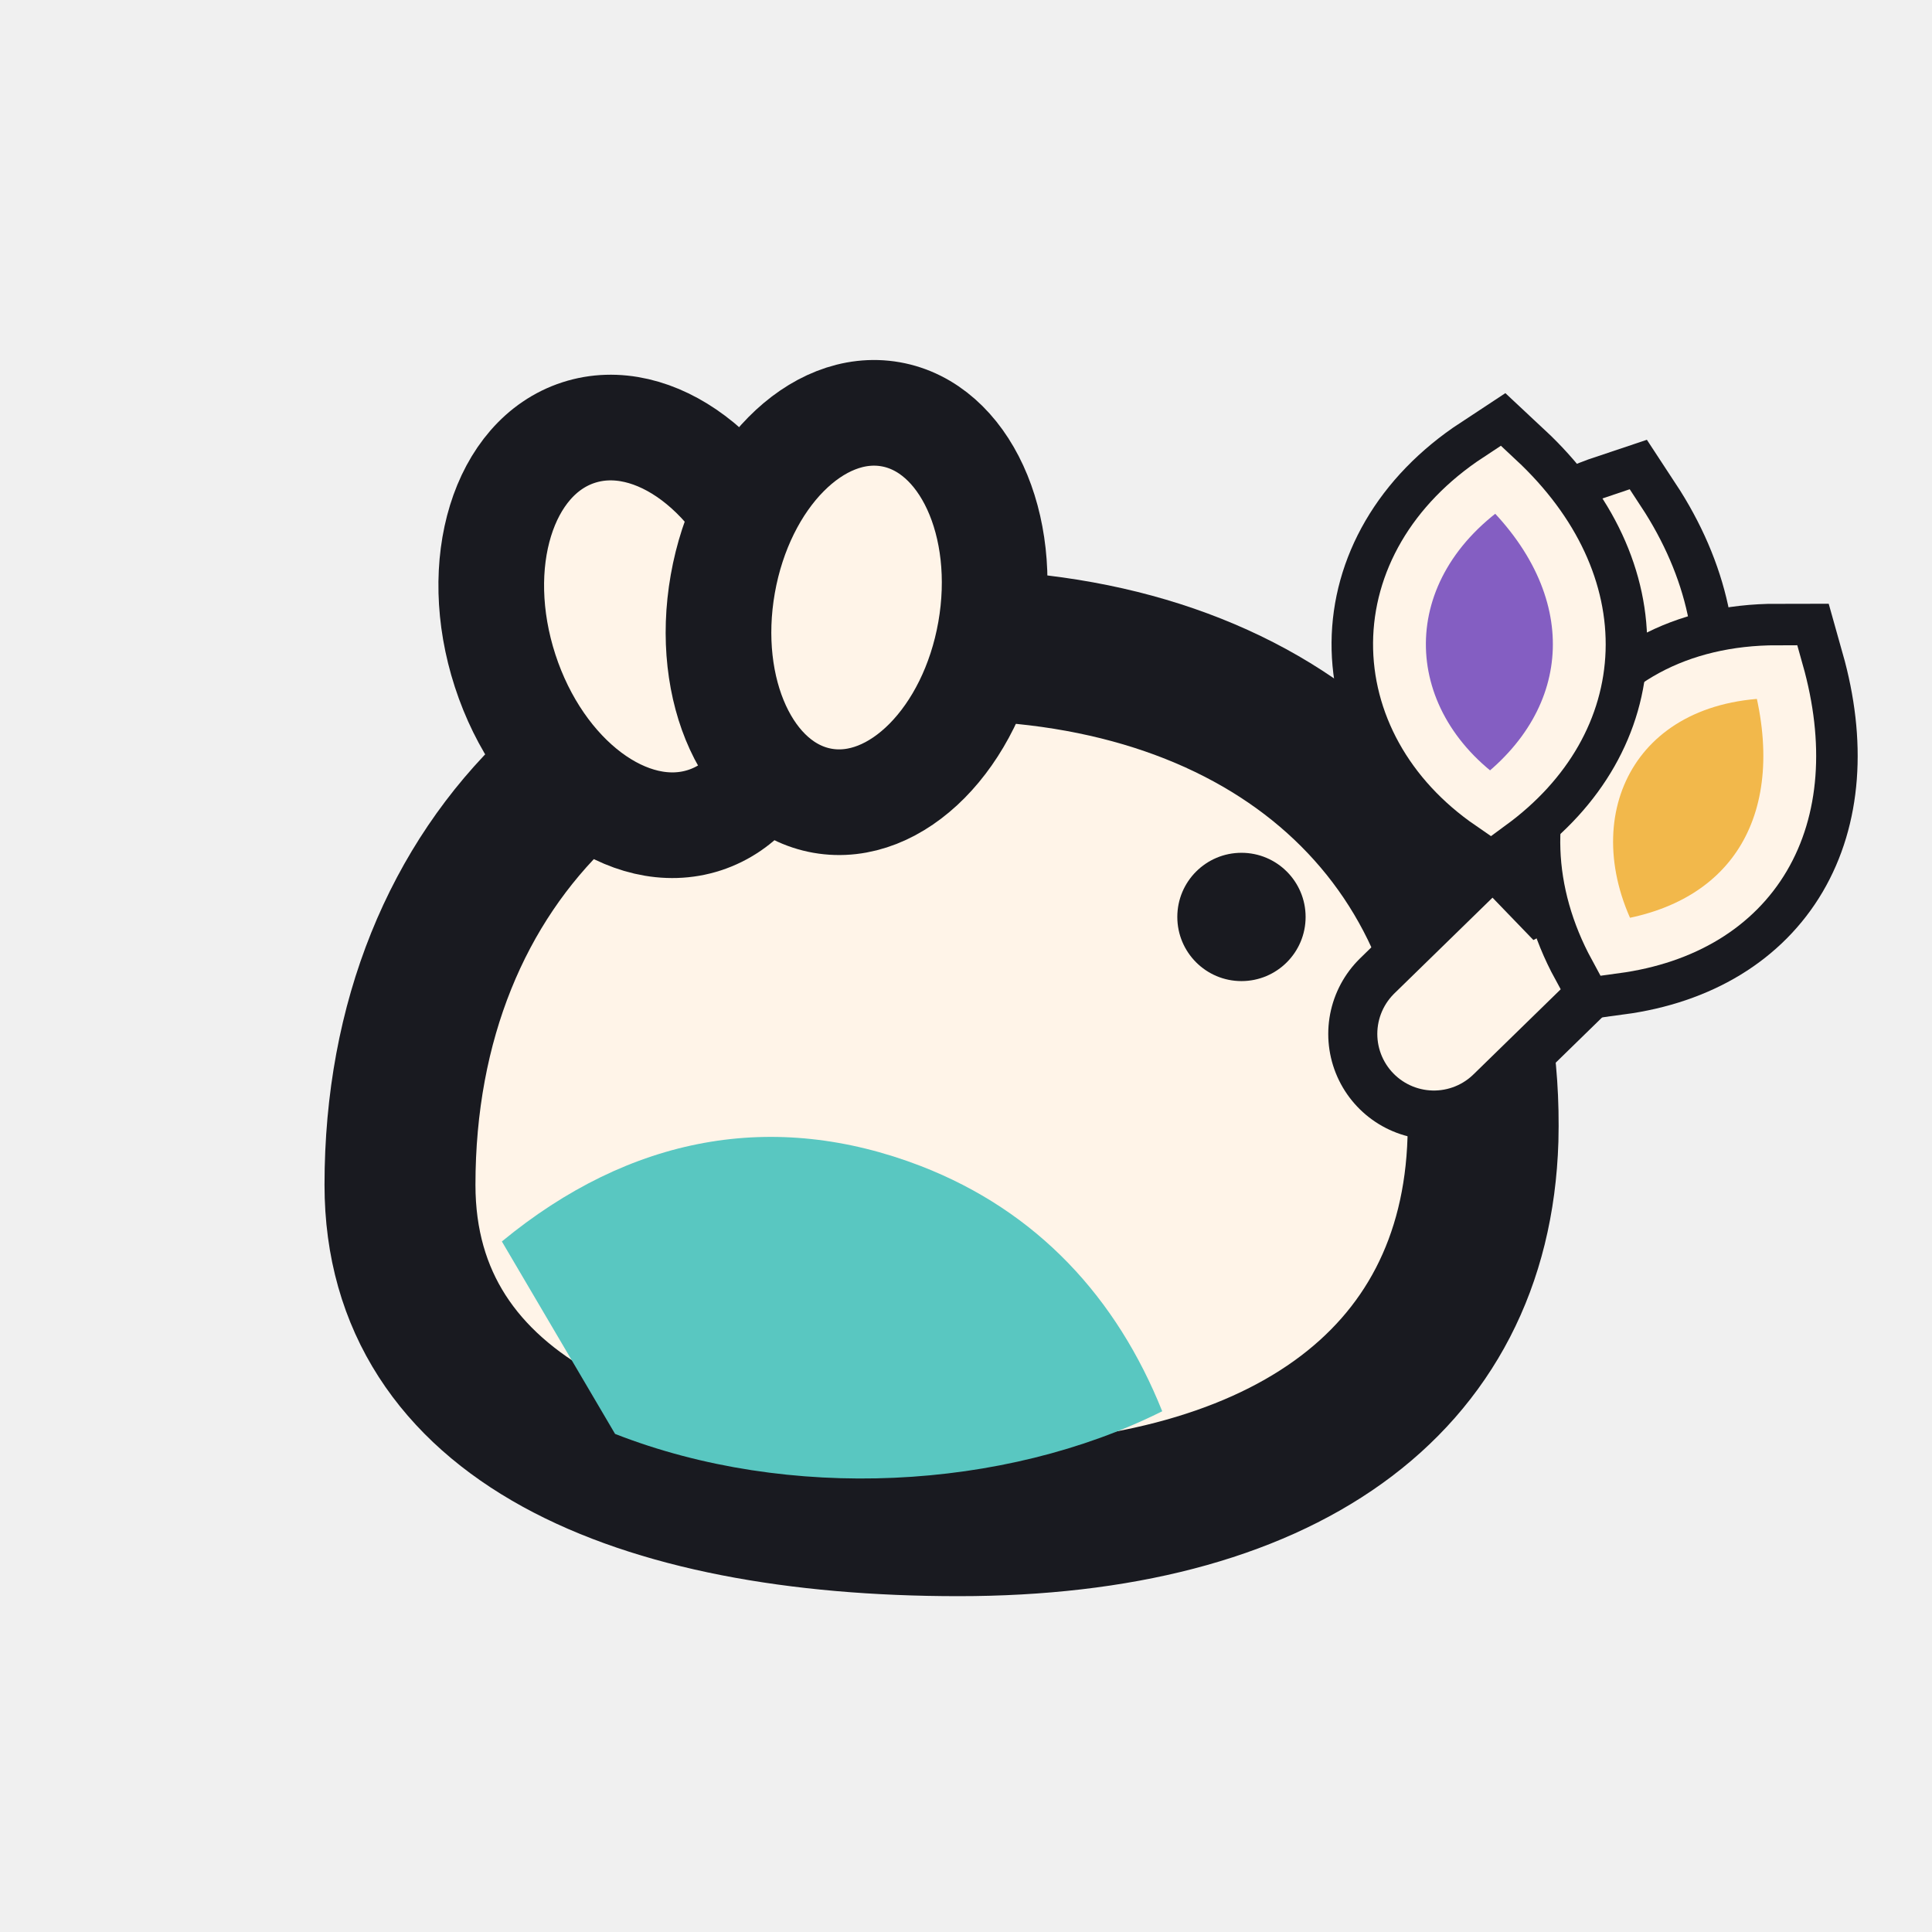
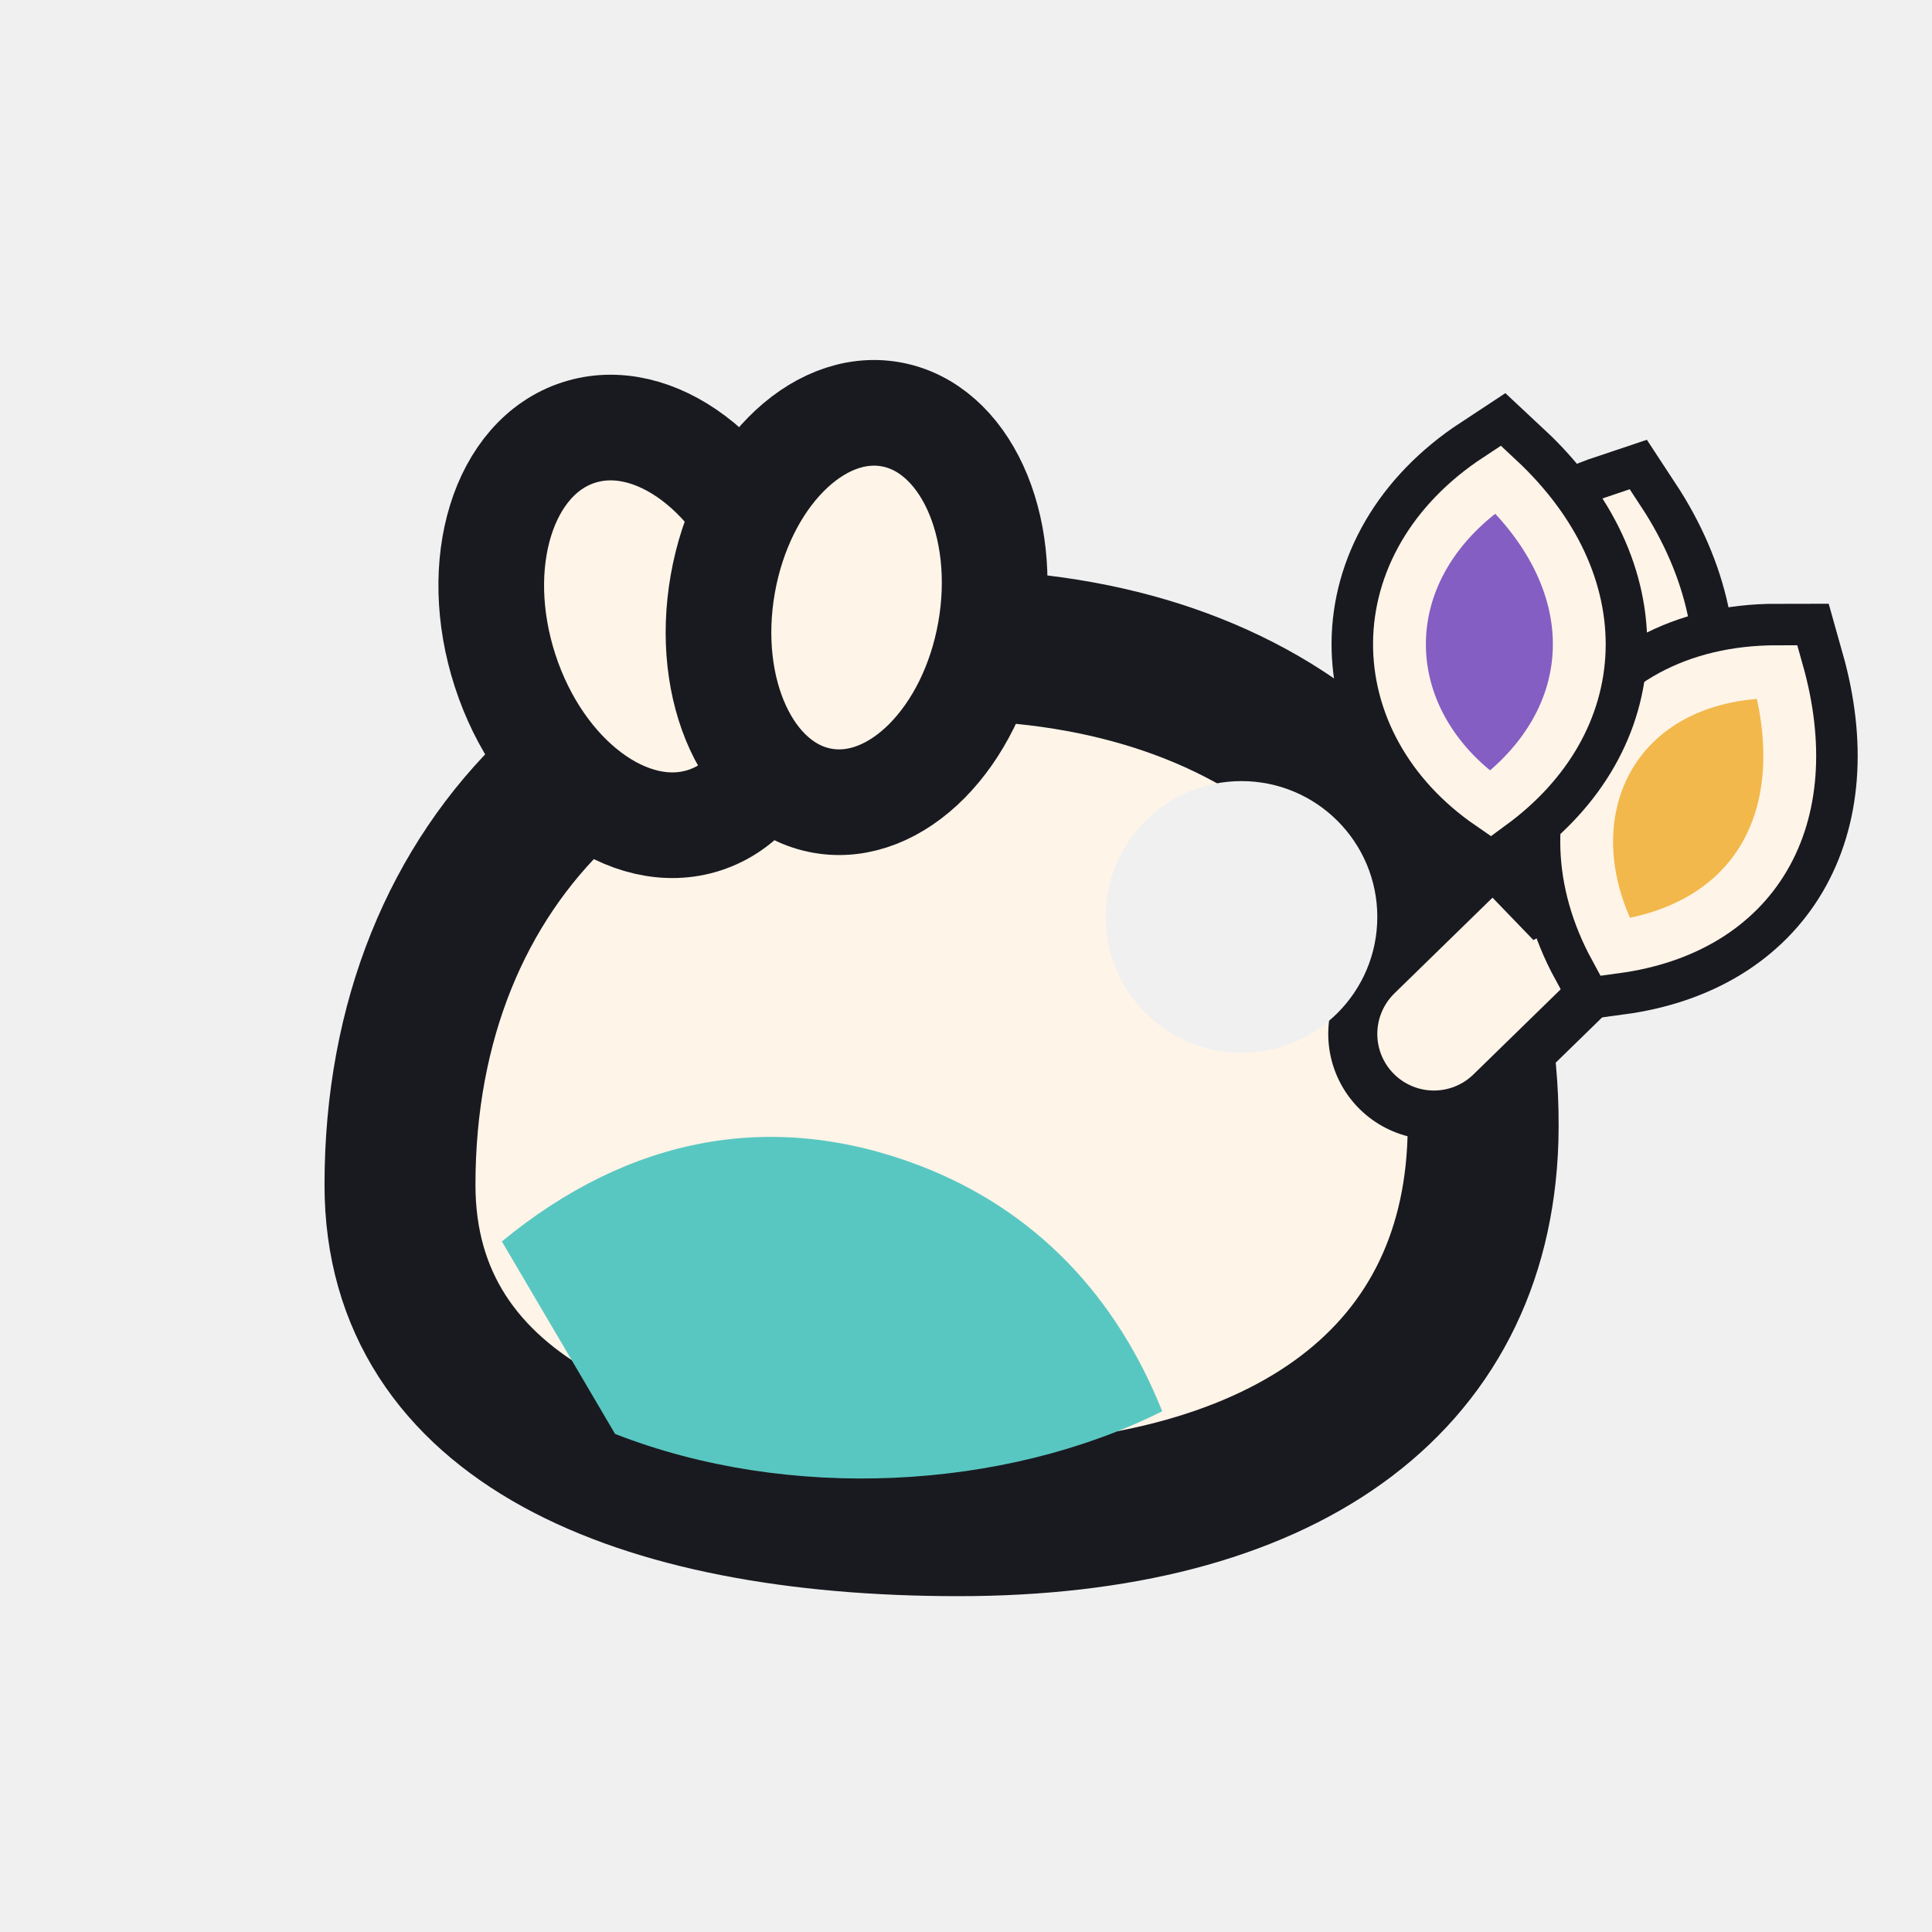
<svg xmlns="http://www.w3.org/2000/svg" width="1024" height="1024" viewBox="0 0 1024 1024" role="img" aria-labelledby="title desc">
-   <g id="iconflow-mark">
+   <defs>
+     <mask id="iconflow-tray-cuts" maskUnits="userSpaceOnUse" x="0" y="0" width="1024" height="1024">
+       <rect x="0" y="0" width="1024" height="1024" fill="#FFFFFF" />
+       <circle cx="658" cy="486" r="72" fill="#000000" />
+     </mask>
+   </defs>
+   <g id="iconflow-mark" mask="url(#iconflow-tray-cuts)">
    <path id="iconflow-core" d="M212 628C212 454 334 338 512 342C680 346 790 448 786 604C782 734 678 806 508 806C338 806 212 752 212 628Z" fill="#FFF4E8" stroke="#191A20" stroke-width="80" />
    <ellipse cx="340" cy="332" rx="76" ry="108" fill="#FFF4E8" stroke="#191A20" stroke-width="56" transform="rotate(-18 340 332)" />
    <ellipse cx="454" cy="322" rx="72" ry="104" fill="#FFF4E8" stroke="#191A20" stroke-width="56" transform="rotate(10 454 322)" />
    <path d="M266 658C334 602 410 588 488 618C550 642 592 688 616 748C532 790 418 796 326 760Z" fill="#59C7C1" />
-     <circle cx="658" cy="486" r="34" fill="#191A20" />
    <path d="M760 548L842 468" stroke="#191A20" stroke-width="112" stroke-linecap="round" />
    <path d="M760 548L842 468" stroke="#FFF4E8" stroke-width="60" stroke-linecap="round" />
    <g id="iconflow-signature">
      <path d="M820 454C758 390 774 304 858 276C904 346 886 420 820 454Z" fill="#FF5A4F" stroke="#191A20" stroke-width="72" />
      <path d="M820 454C758 390 774 304 858 276C904 346 886 420 820 454Z" fill="#FF5A4F" stroke="#FFF4E8" stroke-width="28" />
      <path d="M856 502C818 432 854 356 942 356C964 434 930 492 856 502Z" fill="#F2B84B" stroke="#191A20" stroke-width="72" />
      <path d="M856 502C818 432 854 356 942 356C964 434 930 492 856 502Z" fill="#F2B84B" stroke="#FFF4E8" stroke-width="28" />
      <path d="M790 426C726 382 724 300 794 254C854 310 850 382 790 426Z" fill="#845EC2" stroke="#191A20" stroke-width="72" />
      <path d="M790 426C726 382 724 300 794 254C854 310 850 382 790 426Z" fill="#845EC2" stroke="#FFF4E8" stroke-width="28" />
    </g>
  </g>
</svg>
